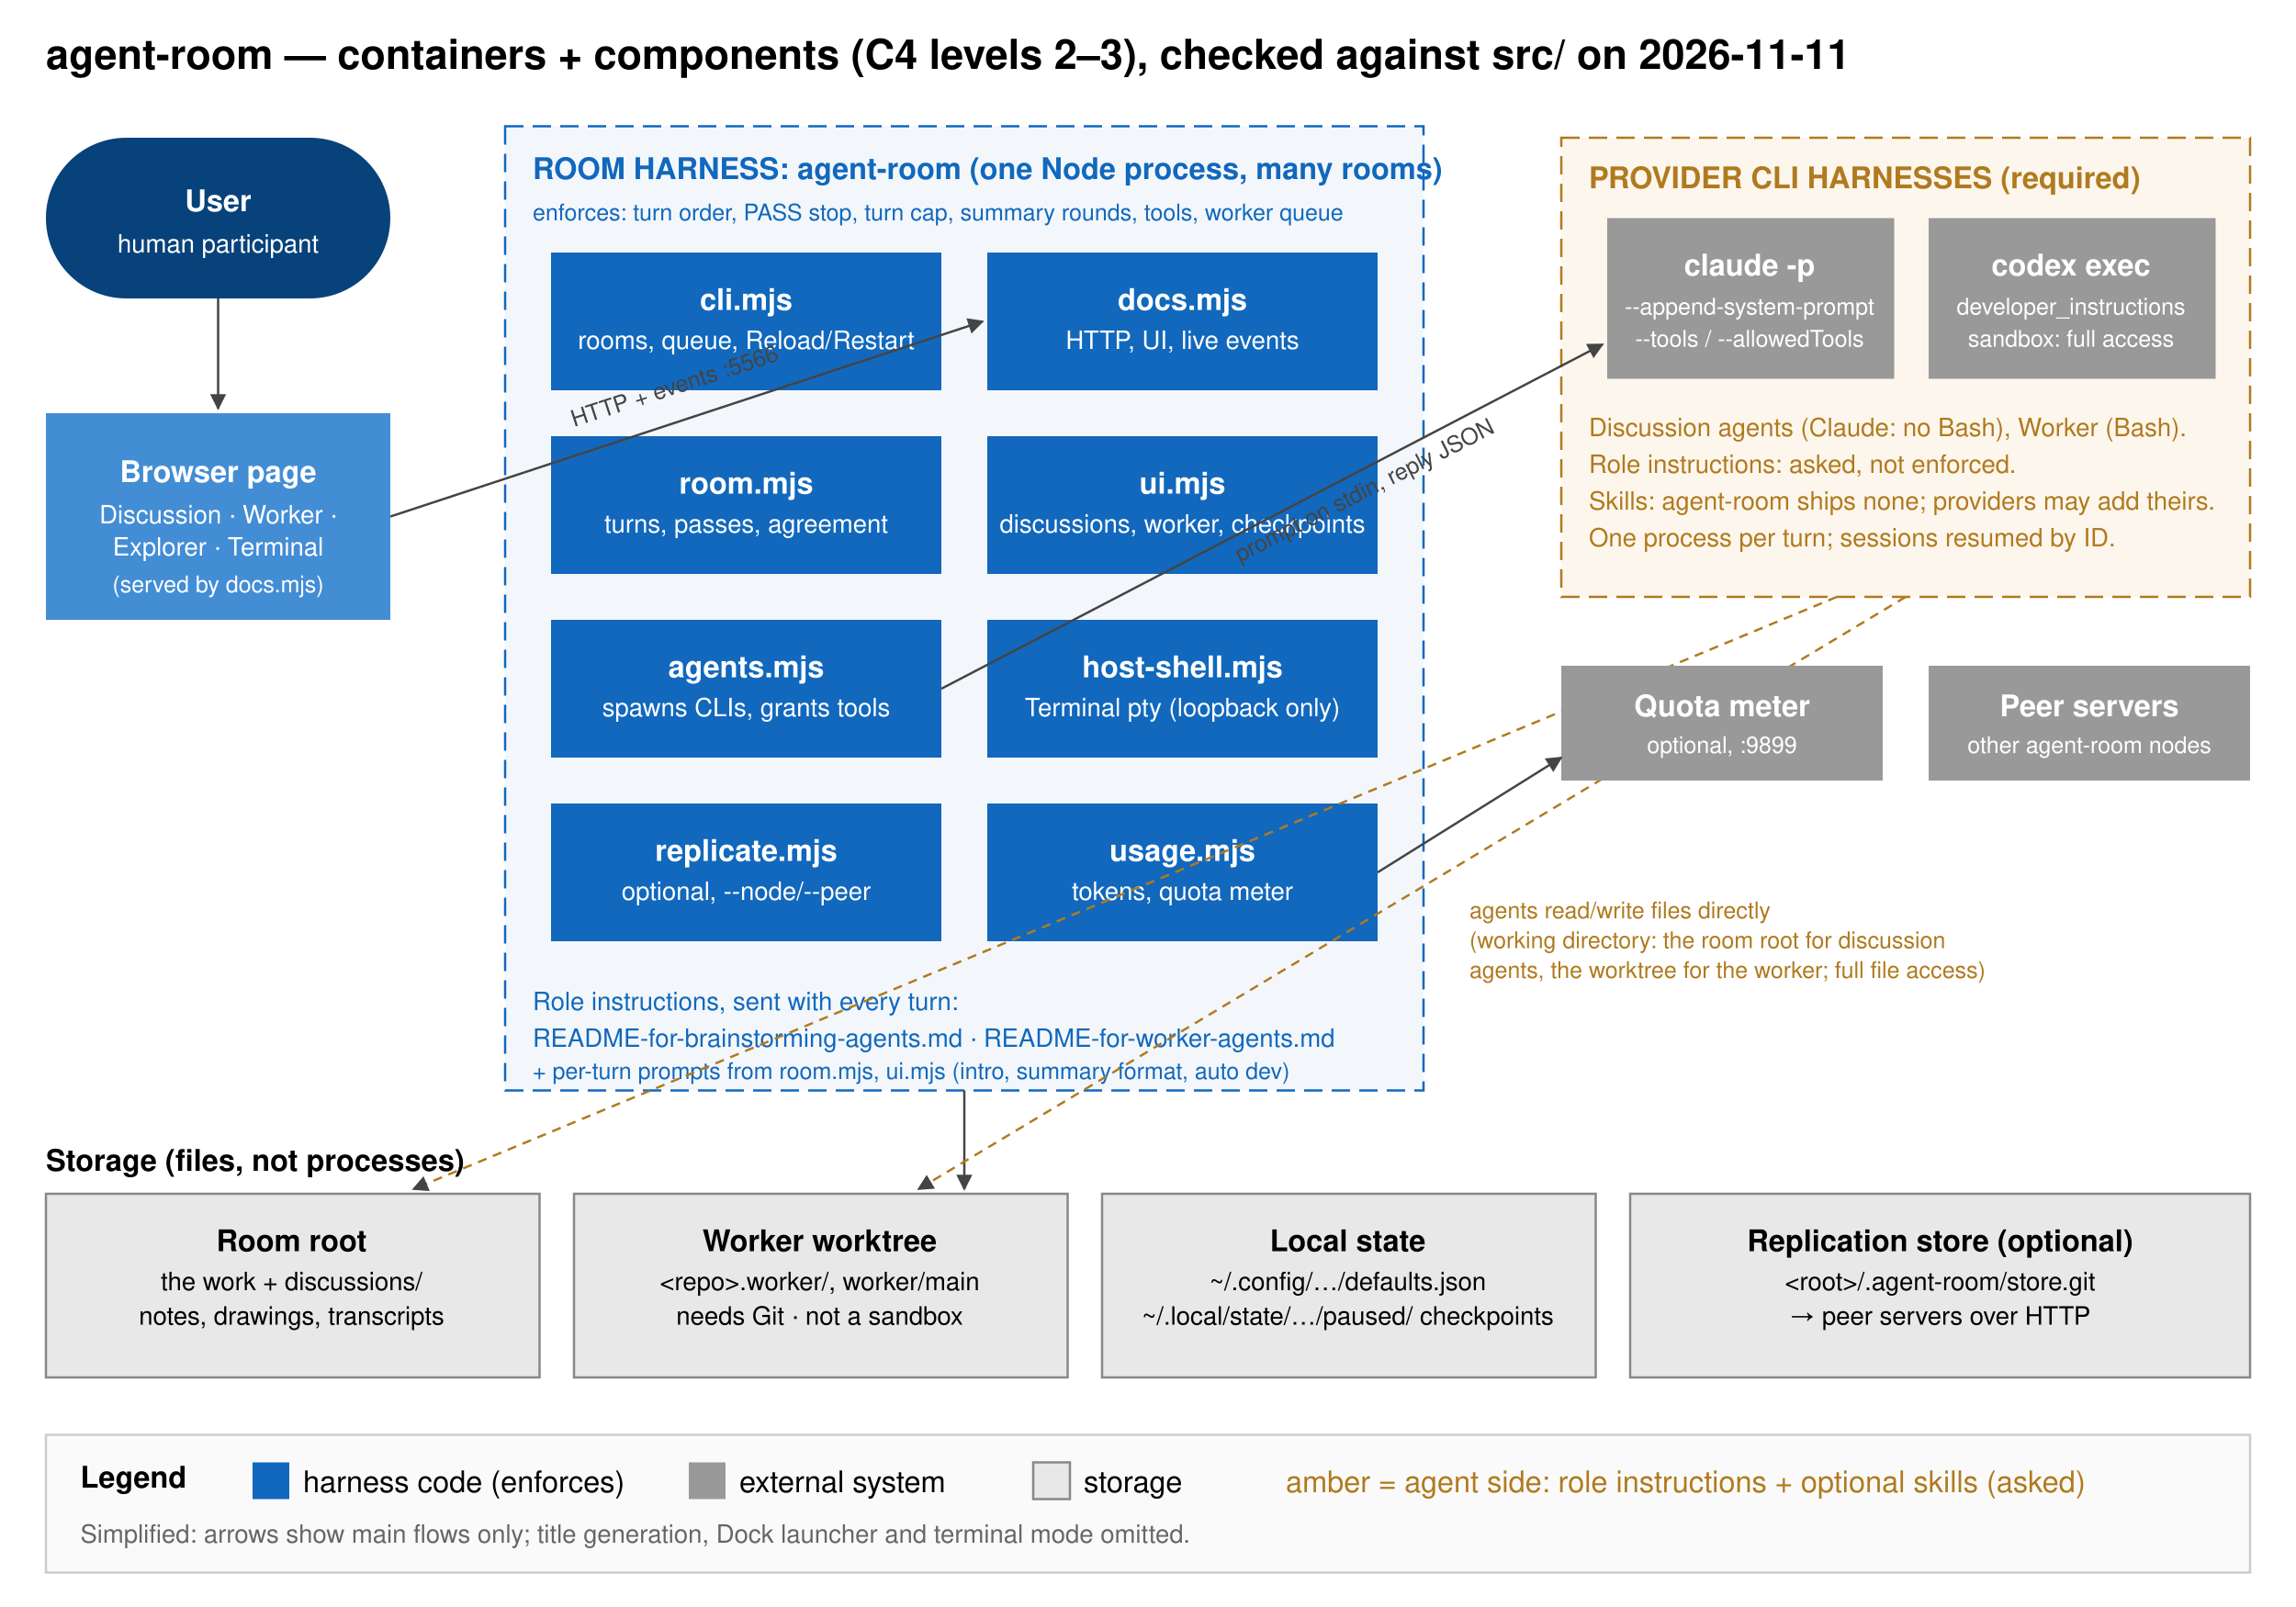
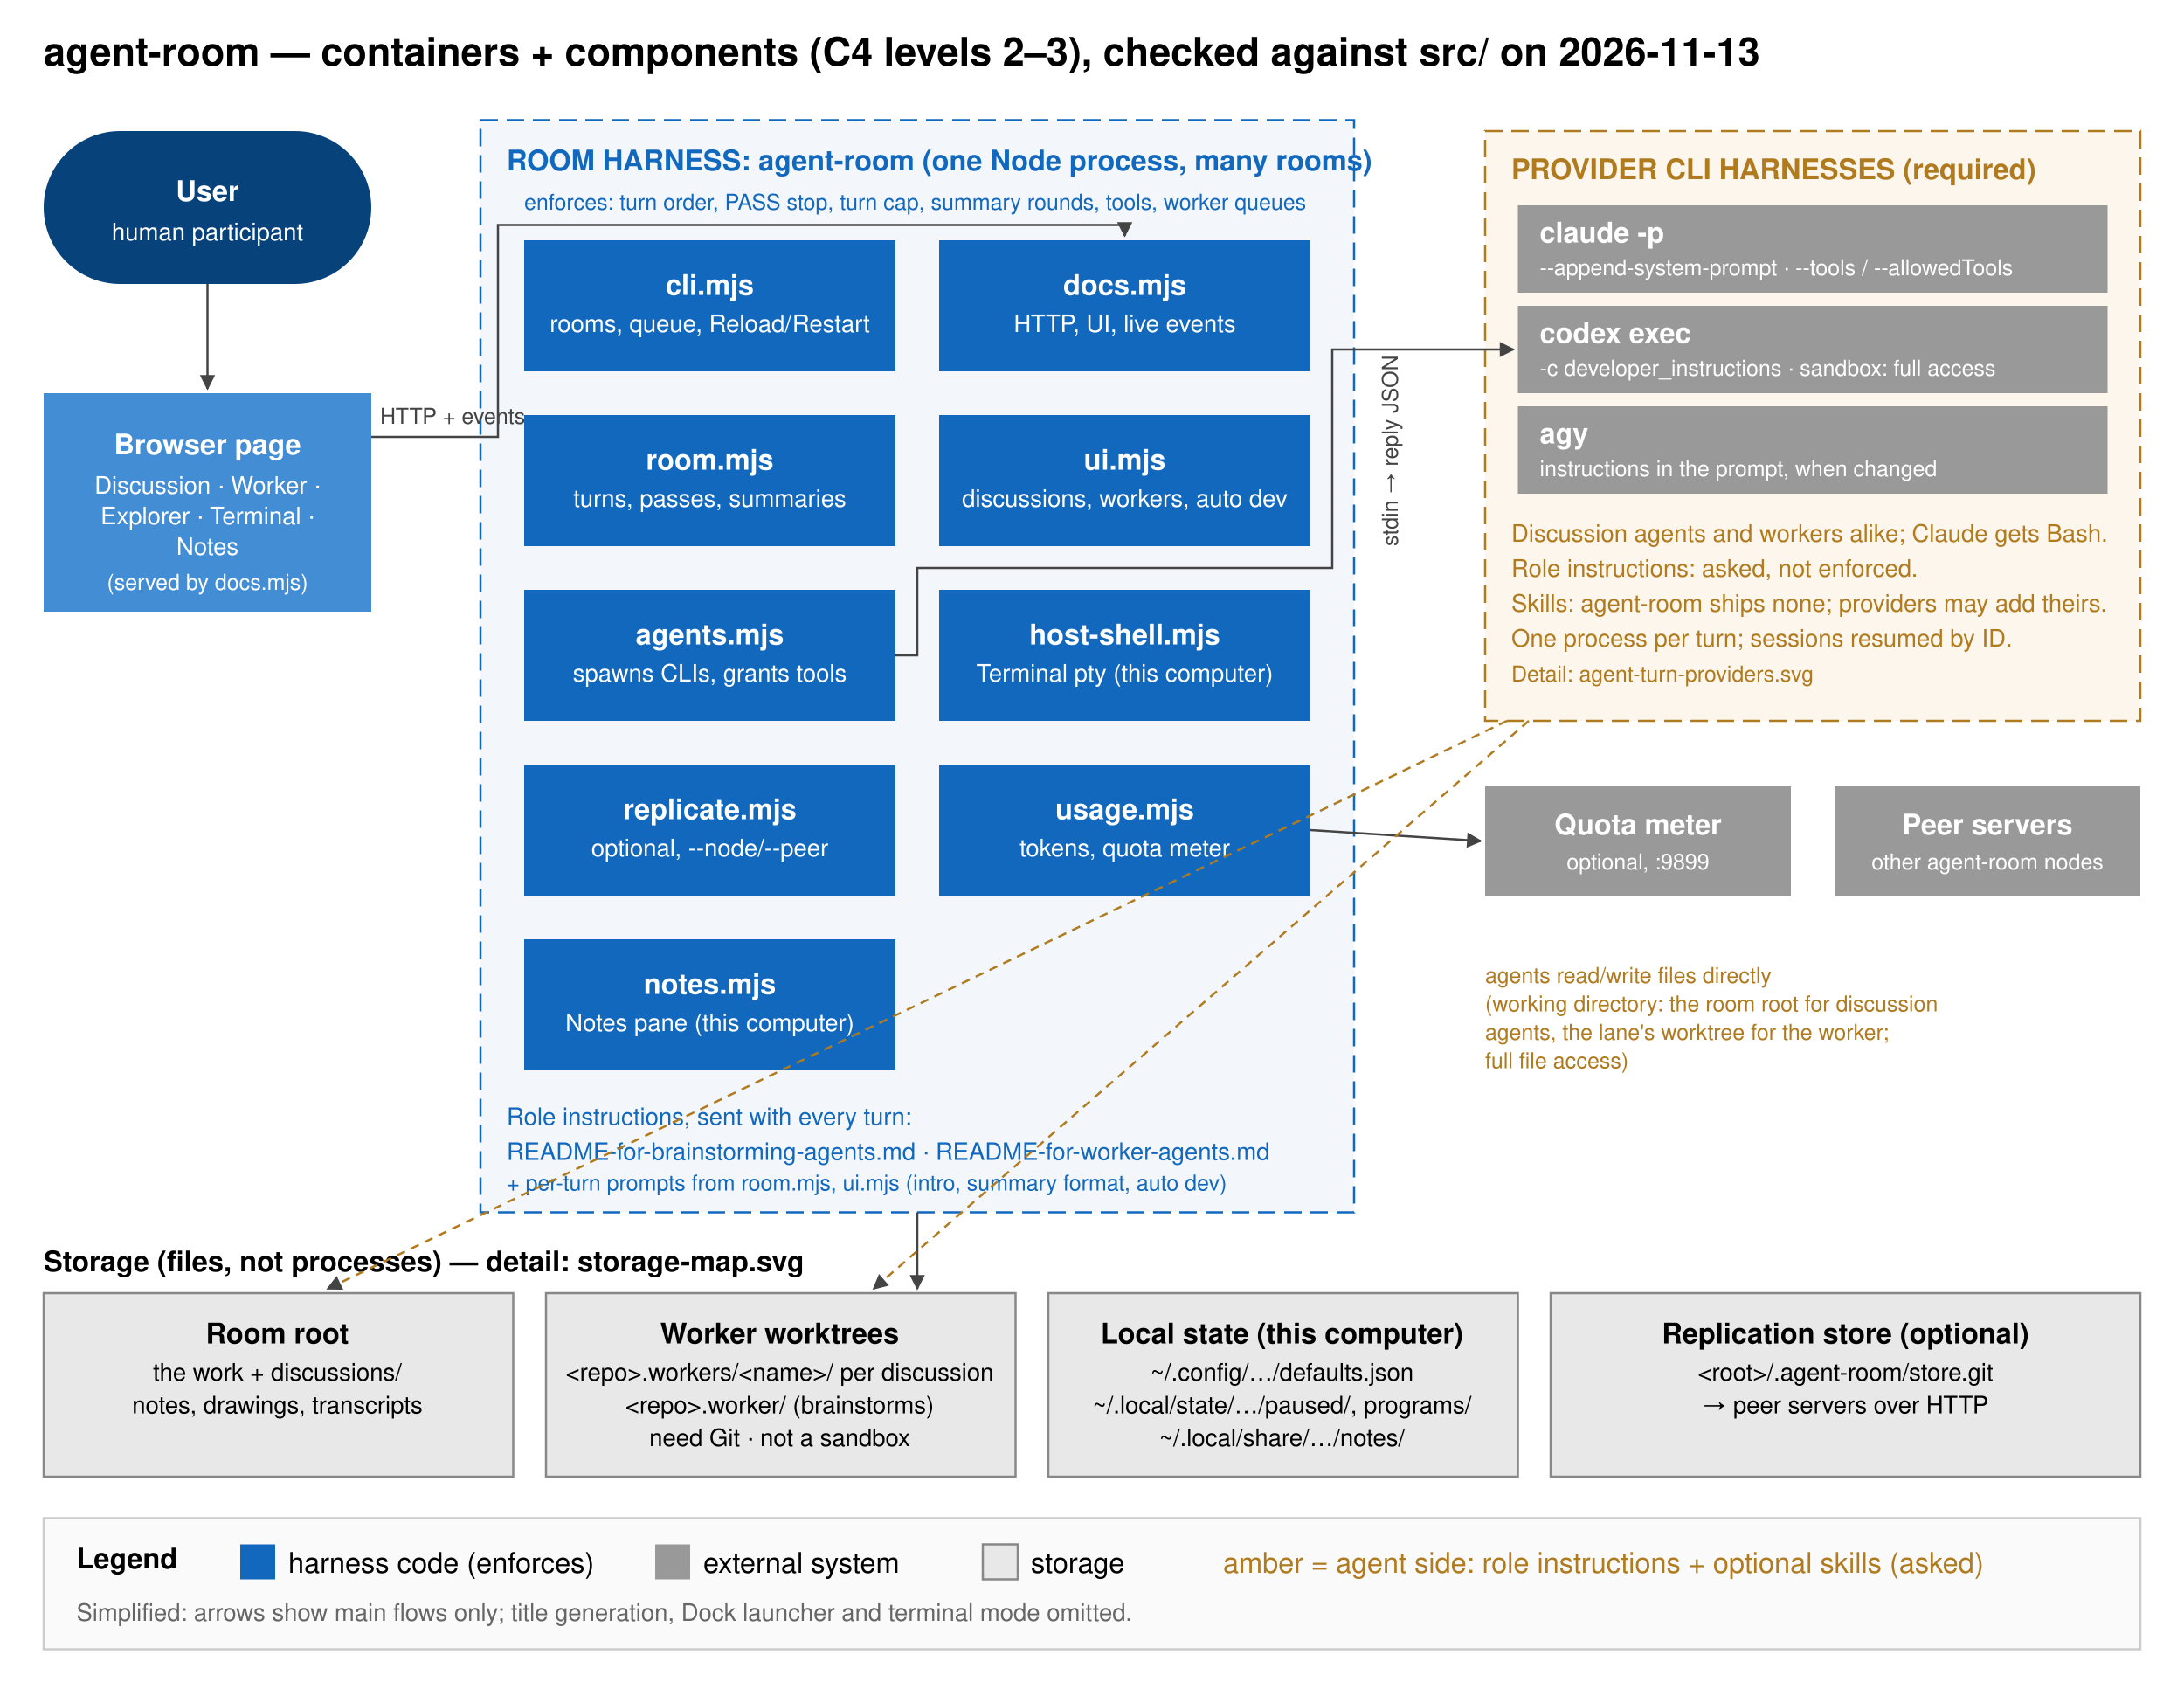
- <svg xmlns="http://www.w3.org/2000/svg" viewBox="0 0 1000 700" font-family="Helvetica, Arial, sans-serif" font-size="13">
+ <svg xmlns="http://www.w3.org/2000/svg" viewBox="0 0 1000 770" font-family="Helvetica, Arial, sans-serif" font-size="13">
  <defs>
    <marker id="a" viewBox="0 0 10 10" refX="9" refY="5" markerWidth="7" markerHeight="7" orient="auto">
      <path d="M0,0 L10,5 L0,10 z" fill="#444" />
    </marker>
  </defs>
-   <rect width="1000" height="700" fill="#fff" />
-   <text x="20" y="30" font-size="18" font-weight="bold">agent-room — containers + components (C4 levels 2–3), checked against src/ on 2026-11-11</text>
+   <rect width="1000" height="770" fill="#fff" />
+   <text x="20" y="30" font-size="18" font-weight="bold">agent-room — containers + components (C4 levels 2–3), checked against src/ on 2026-11-13</text>
  <rect x="20" y="60" width="150" height="70" rx="35" fill="#08427b" />
  <text x="95" y="92" fill="#fff" text-anchor="middle" font-weight="bold">User</text>
  <text x="95" y="110" fill="#fff" text-anchor="middle" font-size="11">human participant</text>
-   <rect x="20" y="180" width="150" height="90" fill="#438dd5" />
-   <text x="95" y="210" fill="#fff" text-anchor="middle" font-weight="bold">Browser page</text>
-   <text x="95" y="228" fill="#fff" text-anchor="middle" font-size="11">Discussion · Worker ·</text>
-   <text x="95" y="242" fill="#fff" text-anchor="middle" font-size="11">Explorer · Terminal</text>
-   <text x="95" y="258" fill="#fff" text-anchor="middle" font-size="10">(served by docs.mjs)</text>
+   <rect x="20" y="180" width="150" height="100" fill="#438dd5" />
+   <text x="95" y="208" fill="#fff" text-anchor="middle" font-weight="bold">Browser page</text>
+   <text x="95" y="226" fill="#fff" text-anchor="middle" font-size="11">Discussion · Worker ·</text>
+   <text x="95" y="240" fill="#fff" text-anchor="middle" font-size="11">Explorer · Terminal ·</text>
+   <text x="95" y="254" fill="#fff" text-anchor="middle" font-size="11">Notes</text>
+   <text x="95" y="270" fill="#fff" text-anchor="middle" font-size="10">(served by docs.mjs)</text>
  <line x1="95" y1="130" x2="95" y2="178" stroke="#444" marker-end="url(#a)" />
-   <rect x="220" y="55" width="400" height="420" fill="#f3f7fb" stroke="#1168bd" stroke-dasharray="8 4" />
+   <rect x="220" y="55" width="400" height="500" fill="#f3f7fb" stroke="#1168bd" stroke-dasharray="8 4" />
  <text x="232" y="78" fill="#1168bd" font-weight="bold">ROOM HARNESS: agent-room (one Node process, many rooms)</text>
-   <text x="232" y="96" fill="#1168bd" font-size="10">enforces: turn order, PASS stop, turn cap, summary rounds, tools, worker queue</text>
+   <text x="240" y="96" fill="#1168bd" font-size="10">enforces: turn order, PASS stop, turn cap, summary rounds, tools, worker queues</text>
  <rect x="240" y="110" width="170" height="60" fill="#1168bd" />
  <text x="325" y="135" fill="#fff" text-anchor="middle" font-weight="bold">cli.mjs</text>
  <text x="325" y="152" fill="#fff" text-anchor="middle" font-size="11">rooms, queue, Reload/Restart</text>
  <rect x="430" y="110" width="170" height="60" fill="#1168bd" />
  <text x="515" y="135" fill="#fff" text-anchor="middle" font-weight="bold">docs.mjs</text>
  <text x="515" y="152" fill="#fff" text-anchor="middle" font-size="11">HTTP, UI, live events</text>
  <rect x="240" y="190" width="170" height="60" fill="#1168bd" />
  <text x="325" y="215" fill="#fff" text-anchor="middle" font-weight="bold">room.mjs</text>
-   <text x="325" y="232" fill="#fff" text-anchor="middle" font-size="11">turns, passes, agreement</text>
+   <text x="325" y="232" fill="#fff" text-anchor="middle" font-size="11">turns, passes, summaries</text>
  <rect x="430" y="190" width="170" height="60" fill="#1168bd" />
  <text x="515" y="215" fill="#fff" text-anchor="middle" font-weight="bold">ui.mjs</text>
-   <text x="515" y="232" fill="#fff" text-anchor="middle" font-size="11">discussions, worker, checkpoints</text>
+   <text x="515" y="232" fill="#fff" text-anchor="middle" font-size="11">discussions, workers, auto dev</text>
  <rect x="240" y="270" width="170" height="60" fill="#1168bd" />
  <text x="325" y="295" fill="#fff" text-anchor="middle" font-weight="bold">agents.mjs</text>
  <text x="325" y="312" fill="#fff" text-anchor="middle" font-size="11">spawns CLIs, grants tools</text>
  <rect x="430" y="270" width="170" height="60" fill="#1168bd" />
  <text x="515" y="295" fill="#fff" text-anchor="middle" font-weight="bold">host-shell.mjs</text>
-   <text x="515" y="312" fill="#fff" text-anchor="middle" font-size="11">Terminal pty (loopback only)</text>
+   <text x="515" y="312" fill="#fff" text-anchor="middle" font-size="11">Terminal pty (this computer)</text>
  <rect x="240" y="350" width="170" height="60" fill="#1168bd" />
  <text x="325" y="375" fill="#fff" text-anchor="middle" font-weight="bold">replicate.mjs</text>
  <text x="325" y="392" fill="#fff" text-anchor="middle" font-size="11">optional, --node/--peer</text>
  <rect x="430" y="350" width="170" height="60" fill="#1168bd" />
  <text x="515" y="375" fill="#fff" text-anchor="middle" font-weight="bold">usage.mjs</text>
  <text x="515" y="392" fill="#fff" text-anchor="middle" font-size="11">tokens, quota meter</text>
-   <text x="232" y="440" fill="#1168bd" font-size="11">Role instructions, sent with every turn:</text>
-   <text x="232" y="456" fill="#1168bd" font-size="11">README-for-brainstorming-agents.md · README-for-worker-agents.md</text>
-   <text x="232" y="470" fill="#1168bd" font-size="10">+ per-turn prompts from room.mjs, ui.mjs (intro, summary format, auto dev)</text>
-   <line x1="170" y1="225" x2="428" y2="140" stroke="#444" marker-end="url(#a)" />
-   <text x="250" y="186" font-size="10" fill="#444" transform="rotate(-18 250 186)">HTTP + events :5566</text>
-   <rect x="680" y="60" width="300" height="200" fill="#fdf6ec" stroke="#b07a1f" stroke-dasharray="8 4" />
+   <rect x="240" y="430" width="170" height="60" fill="#1168bd" />
+   <text x="325" y="455" fill="#fff" text-anchor="middle" font-weight="bold">notes.mjs</text>
+   <text x="325" y="472" fill="#fff" text-anchor="middle" font-size="11">Notes pane (this computer)</text>
+   <text x="232" y="515" fill="#1168bd" font-size="11">Role instructions, sent with every turn:</text>
+   <text x="232" y="531" fill="#1168bd" font-size="11">README-for-brainstorming-agents.md · README-for-worker-agents.md</text>
+   <text x="232" y="545" fill="#1168bd" font-size="10">+ per-turn prompts from room.mjs, ui.mjs (intro, summary format, auto dev)</text>
+   <polyline points="170,200 228,200 228,103 515,103 515,108" fill="none" stroke="#444" marker-end="url(#a)" />
+   <text x="174" y="194" font-size="10" fill="#444">HTTP + events</text>
+   <rect x="680" y="60" width="300" height="270" fill="#fdf6ec" stroke="#b07a1f" stroke-dasharray="8 4" />
  <text x="692" y="82" fill="#b07a1f" font-weight="bold">PROVIDER CLI HARNESSES (required)</text>
-   <rect x="700" y="95" width="125" height="70" fill="#999" />
-   <text x="762" y="120" fill="#fff" text-anchor="middle" font-weight="bold">claude -p</text>
-   <text x="762" y="137" fill="#fff" text-anchor="middle" font-size="10">--append-system-prompt</text>
-   <text x="762" y="151" fill="#fff" text-anchor="middle" font-size="10">--tools / --allowedTools</text>
-   <rect x="840" y="95" width="125" height="70" fill="#999" />
-   <text x="902" y="120" fill="#fff" text-anchor="middle" font-weight="bold">codex exec</text>
-   <text x="902" y="137" fill="#fff" text-anchor="middle" font-size="10">developer_instructions</text>
-   <text x="902" y="151" fill="#fff" text-anchor="middle" font-size="10">sandbox: full access</text>
-   <text x="692" y="190" fill="#b07a1f" font-size="11">Discussion agents (Claude: no Bash), Worker (Bash).</text>
-   <text x="692" y="206" fill="#b07a1f" font-size="11">Role instructions: asked, not enforced.</text>
-   <text x="692" y="222" fill="#b07a1f" font-size="11">Skills: agent-room ships none; providers may add theirs.</text>
-   <text x="692" y="238" fill="#b07a1f" font-size="11">One process per turn; sessions resumed by ID.</text>
-   <line x1="410" y1="300" x2="698" y2="150" stroke="#444" marker-end="url(#a)" />
-   <text x="540" y="245" font-size="10" fill="#444" transform="rotate(-27 540 245)">prompt on stdin, reply JSON</text>
-   <text x="20" y="510" font-weight="bold">Storage (files, not processes)</text>
-   <rect x="20" y="520" width="215" height="80" fill="#e8e8e8" stroke="#888" />
-   <text x="127" y="545" text-anchor="middle" font-weight="bold">Room root</text>
-   <text x="127" y="562" text-anchor="middle" font-size="11">the work + discussions/</text>
-   <text x="127" y="577" text-anchor="middle" font-size="11">notes, drawings, transcripts</text>
-   <rect x="250" y="520" width="215" height="80" fill="#e8e8e8" stroke="#888" />
-   <text x="357" y="545" text-anchor="middle" font-weight="bold">Worker worktree</text>
-   <text x="357" y="562" text-anchor="middle" font-size="11">&lt;repo&gt;.worker/, worker/main</text>
-   <text x="357" y="577" text-anchor="middle" font-size="11">needs Git · not a sandbox</text>
-   <rect x="480" y="520" width="215" height="80" fill="#e8e8e8" stroke="#888" />
-   <text x="587" y="545" text-anchor="middle" font-weight="bold">Local state</text>
-   <text x="587" y="562" text-anchor="middle" font-size="11">~/.config/…/defaults.json</text>
-   <text x="587" y="577" text-anchor="middle" font-size="11">~/.local/state/…/paused/ checkpoints</text>
-   <rect x="710" y="520" width="270" height="80" fill="#e8e8e8" stroke="#888" />
-   <text x="845" y="545" text-anchor="middle" font-weight="bold">Replication store (optional)</text>
-   <text x="845" y="562" text-anchor="middle" font-size="11">&lt;root&gt;/.agent-room/store.git</text>
-   <text x="845" y="577" text-anchor="middle" font-size="11">→ peer servers over HTTP</text>
-   <line x1="420" y1="475" x2="420" y2="518" stroke="#444" marker-end="url(#a)" />
-   <line x1="830" y1="260" x2="400" y2="518" stroke="#b07a1f" stroke-dasharray="4 3" marker-end="url(#a)" />
-   <line x1="800" y1="260" x2="180" y2="518" stroke="#b07a1f" stroke-dasharray="4 3" marker-end="url(#a)" />
-   <text x="640" y="400" font-size="10" fill="#b07a1f">agents read/write files directly</text>
-   <text x="640" y="413" font-size="10" fill="#b07a1f">(working directory: the room root for discussion</text>
-   <text x="640" y="426" font-size="10" fill="#b07a1f">agents, the worktree for the worker; full file access)</text>
-   <rect x="680" y="290" width="140" height="50" fill="#999" />
-   <text x="750" y="312" fill="#fff" text-anchor="middle" font-weight="bold">Quota meter</text>
-   <text x="750" y="328" fill="#fff" text-anchor="middle" font-size="10">optional, :9899</text>
-   <line x1="600" y1="380" x2="680" y2="330" stroke="#444" marker-end="url(#a)" />
-   <rect x="840" y="290" width="140" height="50" fill="#999" />
-   <text x="910" y="312" fill="#fff" text-anchor="middle" font-weight="bold">Peer servers</text>
-   <text x="910" y="328" fill="#fff" text-anchor="middle" font-size="10">other agent-room nodes</text>
-   <rect x="20" y="625" width="960" height="60" fill="#fafafa" stroke="#ccc" />
-   <text x="35" y="648" font-weight="bold">Legend</text>
-   <rect x="110" y="637" width="16" height="16" fill="#1168bd" />
-   <text x="132" y="650">harness code (enforces)</text>
-   <rect x="300" y="637" width="16" height="16" fill="#999" />
-   <text x="322" y="650">external system</text>
-   <rect x="450" y="637" width="16" height="16" fill="#e8e8e8" stroke="#888" />
-   <text x="472" y="650">storage</text>
-   <text x="560" y="650" fill="#b07a1f">amber = agent side: role instructions + optional skills (asked)</text>
-   <text x="35" y="672" font-size="11" fill="#666">Simplified: arrows show main flows only; title generation, Dock launcher and terminal mode omitted.</text>
+   <rect x="695" y="94" width="270" height="40" fill="#999" />
+   <text x="705" y="111" fill="#fff" font-weight="bold">claude -p</text>
+   <text x="705" y="126" fill="#fff" font-size="10">--append-system-prompt · --tools / --allowedTools</text>
+   <rect x="695" y="140" width="270" height="40" fill="#999" />
+   <text x="705" y="157" fill="#fff" font-weight="bold">codex exec</text>
+   <text x="705" y="172" fill="#fff" font-size="10">-c developer_instructions · sandbox: full access</text>
+   <rect x="695" y="186" width="270" height="40" fill="#999" />
+   <text x="705" y="203" fill="#fff" font-weight="bold">agy</text>
+   <text x="705" y="218" fill="#fff" font-size="10">instructions in the prompt, when changed</text>
+   <text x="692" y="248" fill="#b07a1f" font-size="11">Discussion agents and workers alike; Claude gets Bash.</text>
+   <text x="692" y="264" fill="#b07a1f" font-size="11">Role instructions: asked, not enforced.</text>
+   <text x="692" y="280" fill="#b07a1f" font-size="11">Skills: agent-room ships none; providers may add theirs.</text>
+   <text x="692" y="296" fill="#b07a1f" font-size="11">One process per turn; sessions resumed by ID.</text>
+   <text x="692" y="312" fill="#b07a1f" font-size="10">Detail: agent-turn-providers.svg</text>
+   <polyline points="410,300 420,300 420,260 610,260 610,160 693,160" fill="none" stroke="#444" marker-end="url(#a)" />
+   <text x="640" y="250" font-size="10" fill="#444" transform="rotate(-90 640 250)">stdin → reply JSON</text>
+   <rect x="680" y="360" width="140" height="50" fill="#999" />
+   <text x="750" y="382" fill="#fff" text-anchor="middle" font-weight="bold">Quota meter</text>
+   <text x="750" y="398" fill="#fff" text-anchor="middle" font-size="10">optional, :9899</text>
+   <line x1="600" y1="380" x2="678" y2="385" stroke="#444" marker-end="url(#a)" />
+   <rect x="840" y="360" width="140" height="50" fill="#999" />
+   <text x="910" y="382" fill="#fff" text-anchor="middle" font-weight="bold">Peer servers</text>
+   <text x="910" y="398" fill="#fff" text-anchor="middle" font-size="10">other agent-room nodes</text>
+   <text x="20" y="582" font-weight="bold">Storage (files, not processes) — detail: storage-map.svg</text>
+   <rect x="20" y="592" width="215" height="84" fill="#e8e8e8" stroke="#888" />
+   <text x="127" y="615" text-anchor="middle" font-weight="bold">Room root</text>
+   <text x="127" y="632" text-anchor="middle" font-size="11">the work + discussions/</text>
+   <text x="127" y="647" text-anchor="middle" font-size="11">notes, drawings, transcripts</text>
+   <rect x="250" y="592" width="215" height="84" fill="#e8e8e8" stroke="#888" />
+   <text x="357" y="615" text-anchor="middle" font-weight="bold">Worker worktrees</text>
+   <text x="357" y="632" text-anchor="middle" font-size="11">&lt;repo&gt;.workers/&lt;name&gt;/ per discussion</text>
+   <text x="357" y="647" text-anchor="middle" font-size="11">&lt;repo&gt;.worker/ (brainstorms)</text>
+   <text x="357" y="662" text-anchor="middle" font-size="11">need Git · not a sandbox</text>
+   <rect x="480" y="592" width="215" height="84" fill="#e8e8e8" stroke="#888" />
+   <text x="587" y="615" text-anchor="middle" font-weight="bold">Local state (this computer)</text>
+   <text x="587" y="632" text-anchor="middle" font-size="11">~/.config/…/defaults.json</text>
+   <text x="587" y="647" text-anchor="middle" font-size="11">~/.local/state/…/paused/, programs/</text>
+   <text x="587" y="662" text-anchor="middle" font-size="11">~/.local/share/…/notes/</text>
+   <rect x="710" y="592" width="270" height="84" fill="#e8e8e8" stroke="#888" />
+   <text x="845" y="615" text-anchor="middle" font-weight="bold">Replication store (optional)</text>
+   <text x="845" y="632" text-anchor="middle" font-size="11">&lt;root&gt;/.agent-room/store.git</text>
+   <text x="845" y="647" text-anchor="middle" font-size="11">→ peer servers over HTTP</text>
+   <line x1="420" y1="555" x2="420" y2="590" stroke="#444" marker-end="url(#a)" />
+   <line x1="700" y1="330" x2="400" y2="590" stroke="#b07a1f" stroke-dasharray="4 3" marker-end="url(#a)" />
+   <line x1="690" y1="330" x2="150" y2="590" stroke="#b07a1f" stroke-dasharray="4 3" marker-end="url(#a)" />
+   <text x="680" y="450" font-size="10" fill="#b07a1f">agents read/write files directly</text>
+   <text x="680" y="463" font-size="10" fill="#b07a1f">(working directory: the room root for discussion</text>
+   <text x="680" y="476" font-size="10" fill="#b07a1f">agents, the lane's worktree for the worker;</text>
+   <text x="680" y="489" font-size="10" fill="#b07a1f">full file access)</text>
+   <rect x="20" y="695" width="960" height="60" fill="#fafafa" stroke="#ccc" />
+   <text x="35" y="718" font-weight="bold">Legend</text>
+   <rect x="110" y="707" width="16" height="16" fill="#1168bd" />
+   <text x="132" y="720">harness code (enforces)</text>
+   <rect x="300" y="707" width="16" height="16" fill="#999" />
+   <text x="322" y="720">external system</text>
+   <rect x="450" y="707" width="16" height="16" fill="#e8e8e8" stroke="#888" />
+   <text x="472" y="720">storage</text>
+   <text x="560" y="720" fill="#b07a1f">amber = agent side: role instructions + optional skills (asked)</text>
+   <text x="35" y="742" font-size="11" fill="#666">Simplified: arrows show main flows only; title generation, Dock launcher and terminal mode omitted.</text>
</svg>
